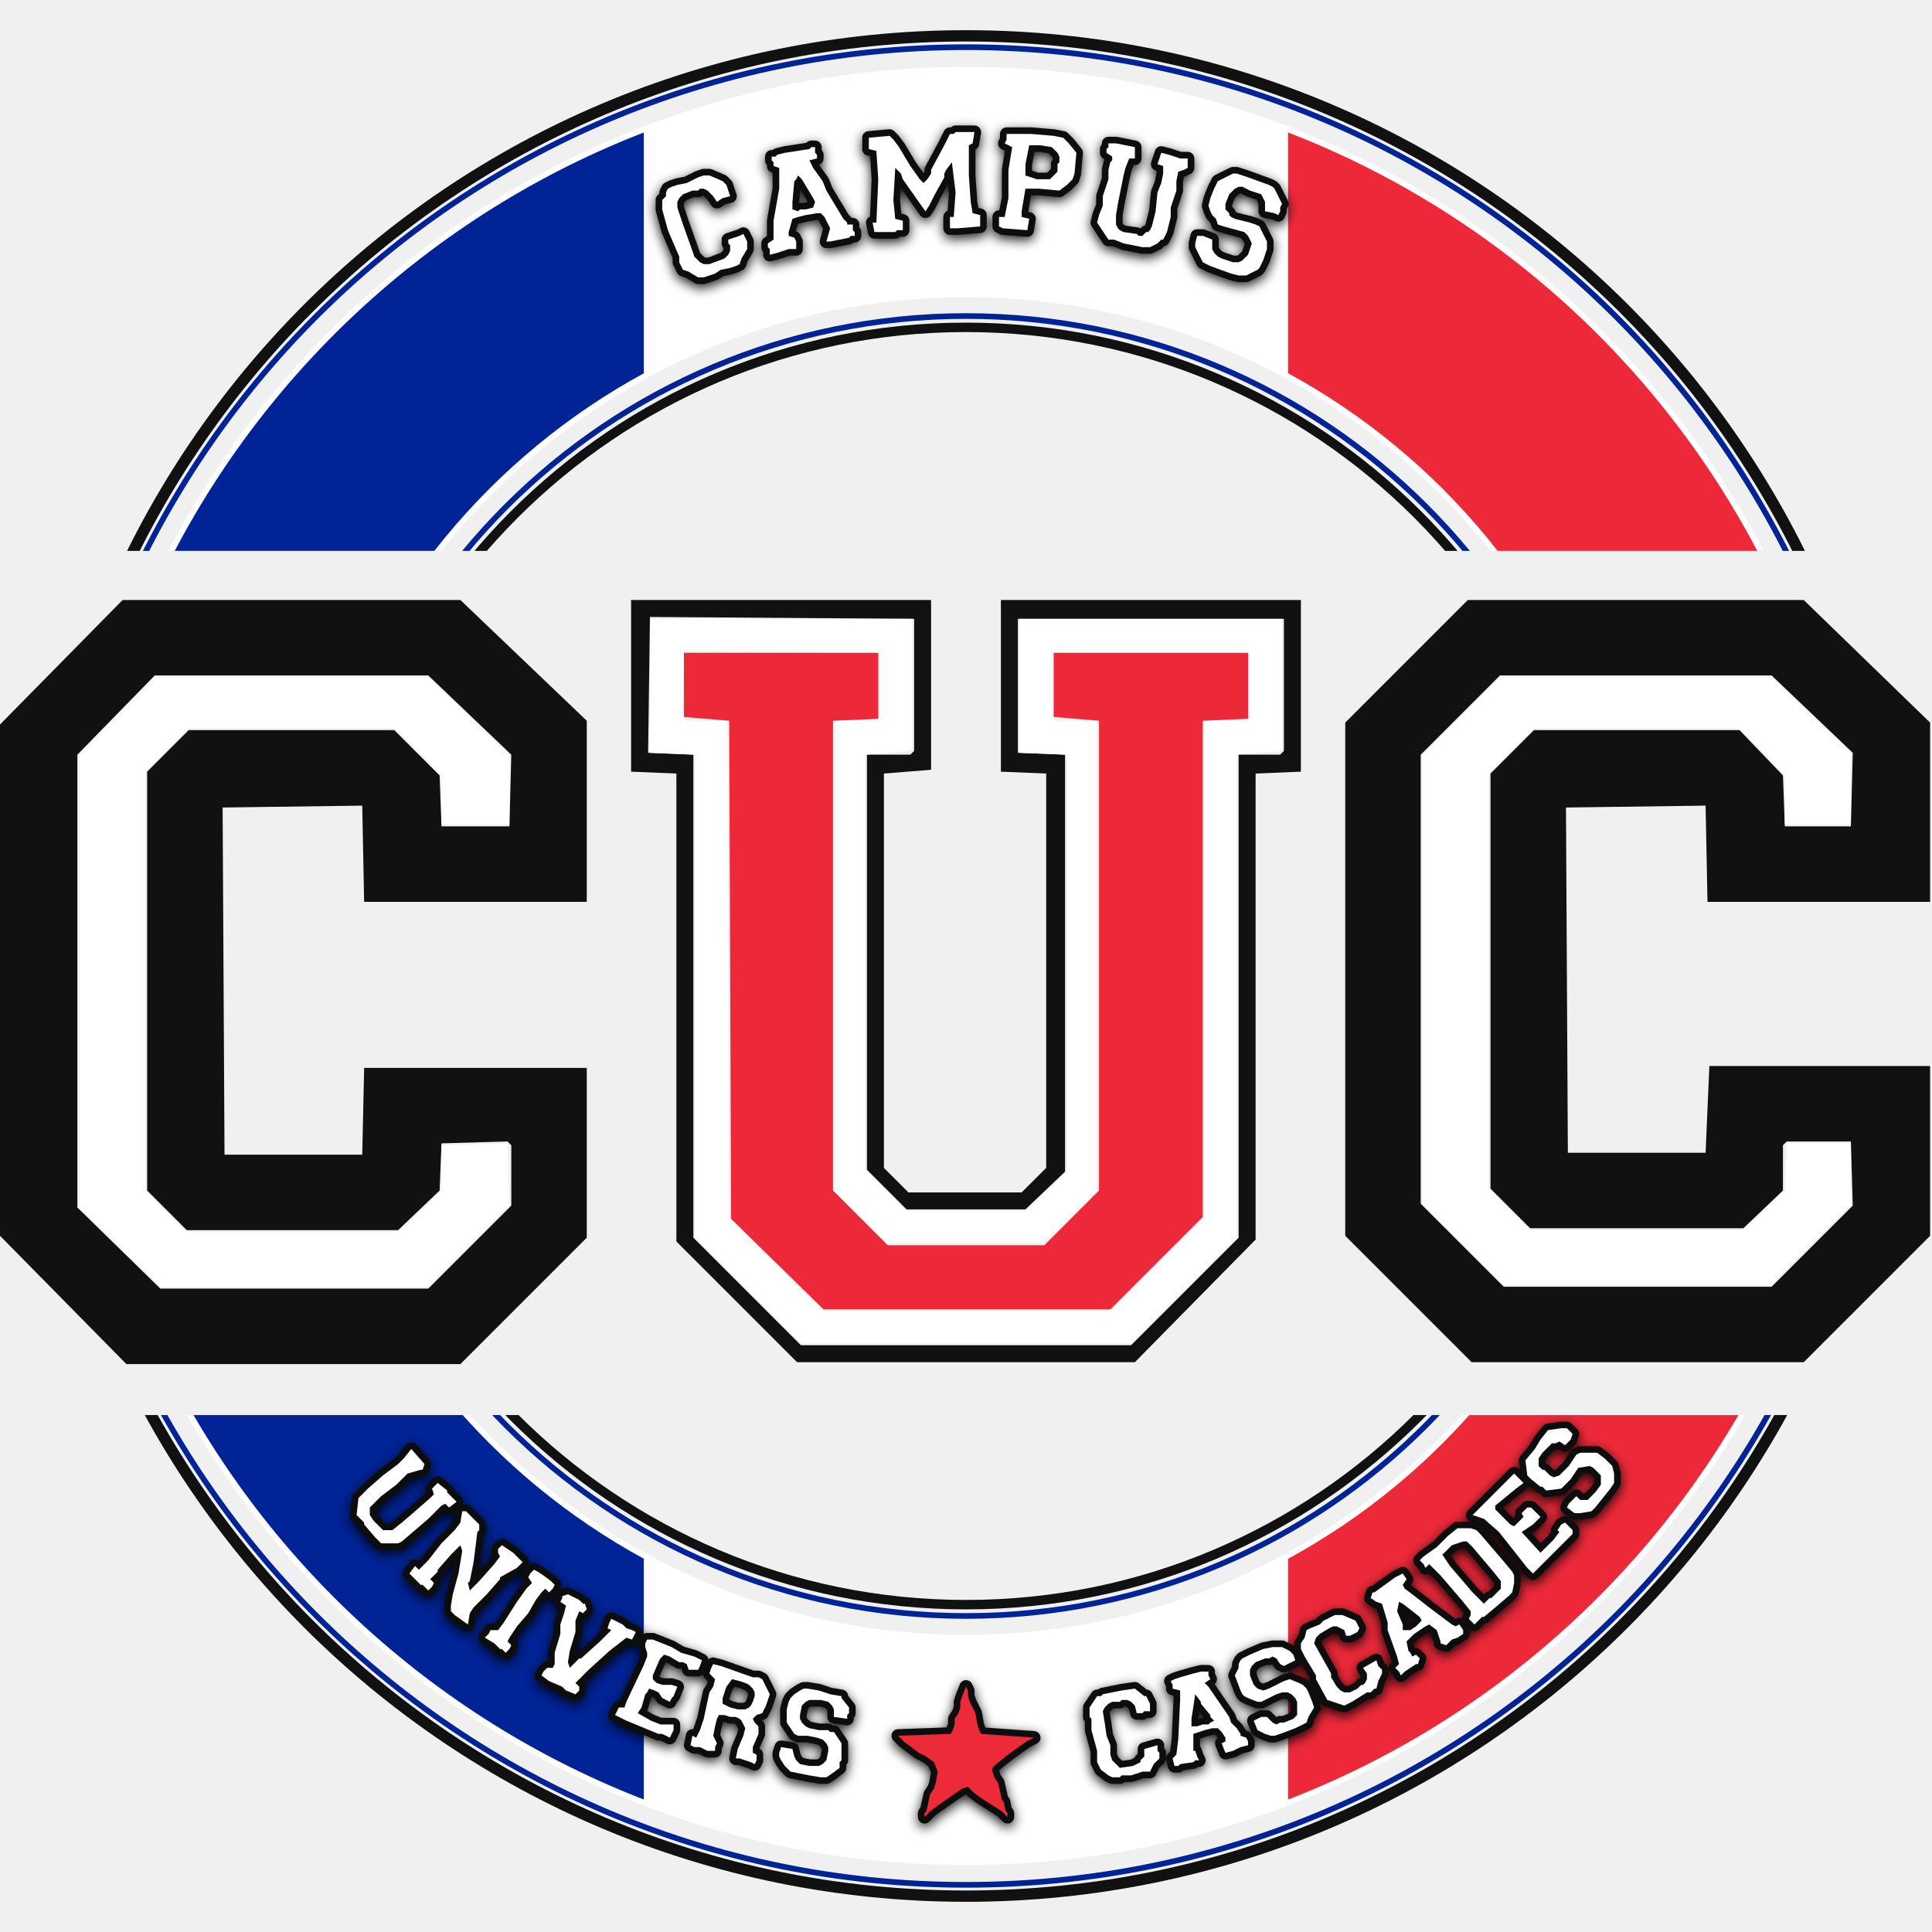
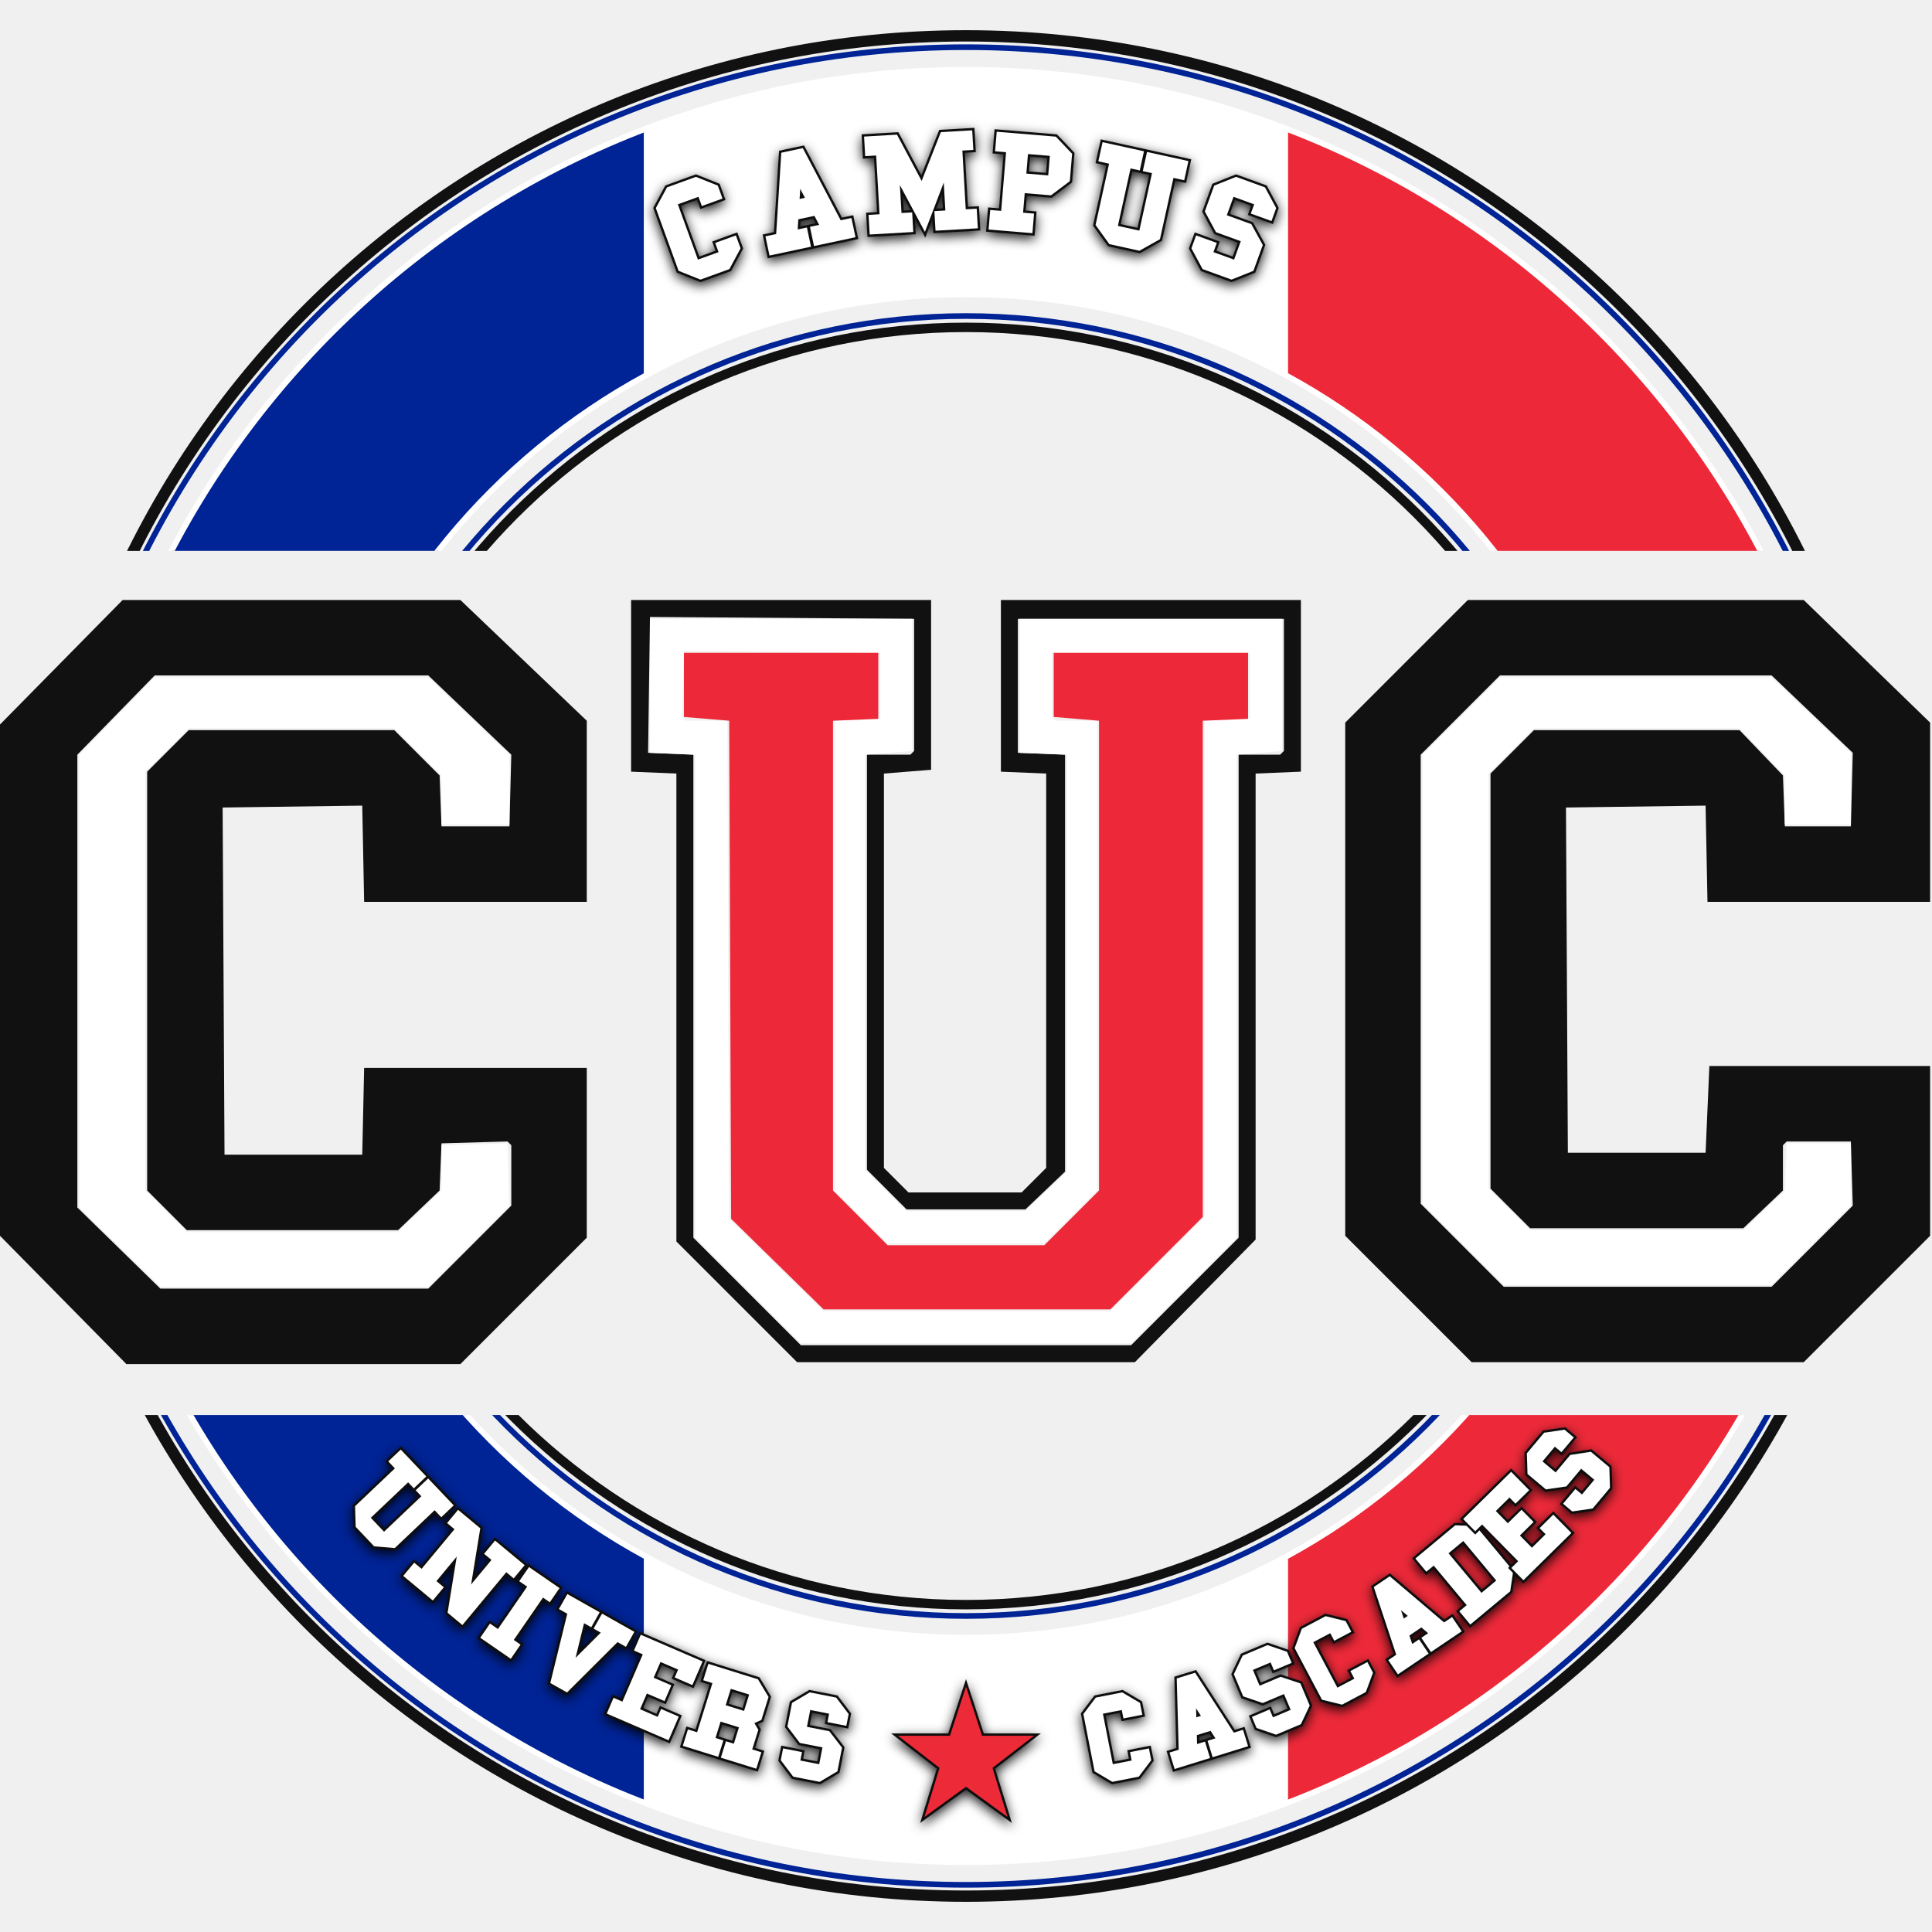
<svg xmlns="http://www.w3.org/2000/svg" viewBox="0 0 1024 1024" width="1024" height="1024">
  <defs>
    <clipPath id="ring-arcs-clip">
      <rect x="0" y="0" width="1024" height="292.0" />
      <rect x="0" y="750.0" width="1024" height="274.0" />
    </clipPath>
    <mask id="ring-donut-mask">
      <rect x="0" y="0" width="1024" height="1024" fill="black" />
      <circle cx="512.0" cy="512.0" r="475.0" fill="white" />
      <circle cx="512.0" cy="512.0" r="356.0" fill="black" />
    </mask>
    <filter id="text-glow" x="-20%" y="-20%" width="140%" height="140%">
      <feDropShadow dx="0" dy="2" stdDeviation="3" flood-color="#000000" flood-opacity="0.9" />
    </filter>
    <g id="flag-pattern">
      <rect x="0" y="0" width="341.3" height="1024" fill="#002395" />
      <rect x="341.3" y="0" width="341.4" height="1024" fill="#FFFFFF" />
      <rect x="682.7" y="0" width="341.3" height="1024" fill="#ED2939" />
    </g>
    <clipPath id="u-core-clip">
      <path d="M 362.5,346.0 L 362.5,380.0 L 386.5,382.0 L 387.5,646.0 L 436.5,694.0 L 588.5,694.0 L 637.5,645.0 L 637.5,382.0 L 661.5,381.0 L 661.5,346.0 L 558.5,346.0 L 558.5,380.0 L 582.5,382.0 L 582.5,631.0 L 553.5,660.0 L 470.5,660.0 L 441.5,631.0 L 441.5,382.0 L 465.5,381.0 L 465.5,346.0 Z" />
    </clipPath>
  </defs>
  <g clip-path="url(#ring-arcs-clip)">
    <g mask="url(#ring-donut-mask)">
      <use href="#flag-pattern" />
    </g>
    <circle cx="512.0" cy="512.0" r="493.0" fill="none" stroke="#111111" stroke-width="6" />
    <circle cx="512.0" cy="512.0" r="487.0" fill="none" stroke="#002395" stroke-width="3" />
    <circle cx="512.0" cy="512.0" r="475.0" fill="none" stroke="#FFFFFF" stroke-width="3" />
    <circle cx="512.0" cy="512.0" r="356.0" fill="none" stroke="#FFFFFF" stroke-width="3" />
    <circle cx="512.0" cy="512.0" r="344.5" fill="none" stroke="#002395" stroke-width="3" />
    <circle cx="512.0" cy="512.0" r="338.5" fill="none" stroke="#111111" stroke-width="5" />
  </g>
  <g filter="url(#text-glow)">
-     <path d="M 594.5,896.0 L 589.5,897.0 L 584.5,898.0 L 583.5,899.0 L 581.5,899.0 L 579.5,902.0 L 577.5,905.0 L 577.5,910.0 L 578.5,911.0 L 578.5,917.0 L 581.5,928.0 L 581.5,934.0 L 583.5,938.0 L 587.5,941.0 L 589.5,942.0 L 593.5,942.0 L 594.5,941.0 L 599.5,941.0 L 605.5,939.0 L 609.5,939.0 L 611.5,935.0 L 614.5,932.0 L 614.5,929.0 L 613.5,928.0 L 613.5,925.0 L 606.5,927.0 L 606.5,931.0 L 604.5,933.0 L 604.5,934.0 L 600.5,936.0 L 593.5,937.0 L 589.5,933.0 L 588.5,930.0 L 588.5,925.0 L 586.5,920.0 L 585.5,913.0 L 584.5,907.0 L 585.5,905.0 L 587.5,903.0 L 589.5,902.0 L 593.5,902.0 L 594.5,901.0 L 597.5,901.0 L 599.5,902.0 L 601.5,904.0 L 602.5,908.0 L 605.5,908.0 L 606.5,907.0 L 609.5,907.0 L 609.5,903.0 L 607.5,899.0 L 606.5,899.0 L 601.5,895.0 Z" fill="#FFFFFF" stroke="#111111" stroke-width="7" stroke-linejoin="round" paint-order="stroke fill" fill-rule="evenodd" />
-     <path d="M 426.0,895.0 L 424.0,896.0 L 421.0,898.0 L 419.0,900.0 L 418.0,902.0 L 417.0,906.0 L 417.0,913.0 L 419.0,916.0 L 421.0,919.0 L 423.0,920.0 L 428.0,920.0 L 433.0,921.0 L 436.0,922.0 L 438.0,924.0 L 439.0,926.0 L 439.0,928.0 L 438.0,933.0 L 436.0,935.0 L 434.0,936.0 L 429.0,936.0 L 424.0,935.0 L 422.0,933.0 L 421.0,931.0 L 420.0,927.0 L 414.0,926.0 L 413.0,929.0 L 413.0,931.0 L 414.0,933.0 L 416.0,936.0 L 419.0,939.0 L 424.0,940.0 L 429.0,941.0 L 435.0,942.0 L 438.0,942.0 L 441.0,940.0 L 445.0,937.0 L 445.0,934.0 L 446.0,933.0 L 446.0,924.0 L 442.0,918.0 L 440.0,918.0 L 439.0,917.0 L 434.0,917.0 L 429.0,916.0 L 427.0,915.0 L 425.0,913.0 L 424.0,911.0 L 424.0,909.0 L 425.0,904.0 L 427.0,902.0 L 429.0,901.0 L 435.0,901.0 L 439.0,902.0 L 441.0,904.0 L 442.0,906.0 L 442.0,910.0 L 449.0,911.0 L 449.0,909.0 L 450.0,908.0 L 450.0,905.0 L 446.0,900.0 L 446.0,899.0 L 440.0,898.0 L 434.0,896.0 L 428.0,895.0 Z" fill="#FFFFFF" stroke="#111111" stroke-width="7" stroke-linejoin="round" paint-order="stroke fill" fill-rule="evenodd" />
-     <path d="M 636.5,886.0 L 632.5,887.0 L 625.5,889.0 L 622.5,890.0 L 620.5,891.0 L 621.5,893.0 L 621.5,895.0 L 625.5,896.0 L 625.5,901.0 L 624.5,922.0 L 623.5,930.0 L 621.5,932.0 L 622.5,936.0 L 624.5,936.0 L 625.5,935.0 L 632.5,934.0 L 633.5,933.0 L 635.5,933.0 L 634.5,931.0 L 633.5,928.0 L 632.5,928.0 L 632.5,919.0 L 635.5,918.0 L 638.5,917.0 L 642.5,916.0 L 645.5,916.0 L 647.5,918.0 L 649.5,921.0 L 649.5,923.0 L 647.5,924.0 L 649.5,929.0 L 653.5,928.0 L 657.5,926.0 L 661.5,925.0 L 661.5,923.0 L 660.5,921.0 L 657.5,920.0 L 657.5,919.0 L 655.5,916.0 L 652.5,913.0 L 651.5,910.0 L 640.5,894.0 L 638.5,892.0 L 641.5,890.0 L 640.5,888.0 L 640.5,886.0 Z M 633.5,898.0 L 636.5,902.0 L 636.5,903.0 L 641.5,909.0 L 641.5,910.0 L 643.5,912.0 L 641.5,913.0 L 640.5,914.0 L 637.5,914.0 L 634.5,915.0 L 631.5,915.0 L 631.5,911.0 Z" fill="#FFFFFF" stroke="#111111" stroke-width="7" stroke-linejoin="round" paint-order="stroke fill" fill-rule="evenodd" />
-     <path d="M 378.0,882.0 L 377.0,884.0 L 376.0,887.0 L 379.0,890.0 L 378.0,894.0 L 376.0,897.0 L 373.0,911.0 L 371.0,917.0 L 369.0,921.0 L 367.0,920.0 L 366.0,925.0 L 368.0,926.0 L 371.0,926.0 L 375.0,928.0 L 379.0,928.0 L 379.0,926.0 L 380.0,924.0 L 378.0,920.0 L 379.0,915.0 L 380.0,911.0 L 381.0,909.0 L 384.0,909.0 L 387.0,910.0 L 390.0,910.0 L 392.0,911.0 L 393.0,912.0 L 395.0,916.0 L 394.0,920.0 L 391.0,927.0 L 390.0,932.0 L 392.0,932.0 L 395.0,933.0 L 398.0,934.0 L 400.0,935.0 L 401.0,933.0 L 401.0,930.0 L 399.0,929.0 L 399.0,926.0 L 402.0,919.0 L 402.0,915.0 L 400.0,913.0 L 399.0,911.0 L 401.0,909.0 L 404.0,908.0 L 406.0,904.0 L 407.0,901.0 L 408.0,898.0 L 404.0,890.0 L 402.0,889.0 L 399.0,889.0 L 382.0,883.0 Z M 388.0,890.0 L 392.0,891.0 L 395.0,892.0 L 397.0,893.0 L 399.0,895.0 L 400.0,897.0 L 400.0,899.0 L 399.0,902.0 L 398.0,904.0 L 397.0,905.0 L 395.0,906.0 L 391.0,906.0 L 387.0,905.0 L 383.0,903.0 L 383.0,900.0 L 385.0,894.0 Z" fill="#FFFFFF" stroke="#111111" stroke-width="7" stroke-linejoin="round" paint-order="stroke fill" fill-rule="evenodd" />
-     <path d="M 674.5,873.0 L 669.5,874.0 L 662.5,877.0 L 660.5,878.0 L 658.5,879.0 L 657.5,880.0 L 656.5,882.0 L 656.5,884.0 L 654.5,888.0 L 657.5,896.0 L 658.5,898.0 L 659.5,899.0 L 661.5,900.0 L 666.5,902.0 L 668.5,902.0 L 676.5,898.0 L 679.5,897.0 L 682.5,897.0 L 684.5,898.0 L 686.5,900.0 L 687.5,902.0 L 687.5,904.0 L 687.5,907.0 L 687.5,909.0 L 685.5,911.0 L 680.5,913.0 L 678.5,913.0 L 676.5,914.0 L 674.5,913.0 L 671.5,910.0 L 668.5,910.0 L 664.5,912.0 L 666.5,917.0 L 668.5,918.0 L 670.5,919.0 L 673.5,920.0 L 675.5,920.0 L 678.5,919.0 L 686.5,916.0 L 690.5,914.0 L 692.5,913.0 L 693.5,910.0 L 696.5,905.0 L 695.5,902.0 L 693.5,897.0 L 692.5,895.0 L 690.5,893.0 L 688.5,892.0 L 683.5,890.0 L 680.5,891.0 L 672.5,895.0 L 669.5,896.0 L 666.5,895.0 L 664.5,893.0 L 662.5,888.0 L 662.5,885.0 L 663.5,883.0 L 665.5,881.0 L 670.5,879.0 L 672.5,879.0 L 674.5,878.0 L 676.5,879.0 L 678.5,882.0 L 680.5,883.0 L 686.5,880.0 L 685.5,877.0 L 683.5,875.0 L 681.5,874.0 L 679.5,873.0 L 677.5,873.0 Z" fill="#FFFFFF" stroke="#111111" stroke-width="7" stroke-linejoin="round" paint-order="stroke fill" fill-rule="evenodd" />
-     <path d="M 343.0,869.0 L 342.0,871.0 L 342.0,873.0 L 343.0,876.0 L 343.0,878.0 L 341.0,883.0 L 332.0,902.0 L 331.0,905.0 L 328.0,905.0 L 327.0,907.0 L 326.0,909.0 L 328.0,910.0 L 332.0,912.0 L 349.0,919.0 L 351.0,919.0 L 355.0,921.0 L 356.0,919.0 L 357.0,917.0 L 357.0,914.0 L 352.0,914.0 L 350.0,914.0 L 345.0,912.0 L 338.0,908.0 L 340.0,905.0 L 342.0,898.0 L 343.0,897.0 L 344.0,895.0 L 347.0,896.0 L 349.0,897.0 L 351.0,900.0 L 355.0,902.0 L 356.0,900.0 L 357.0,899.0 L 359.0,894.0 L 356.0,893.0 L 353.0,893.0 L 351.0,893.0 L 348.0,892.0 L 346.0,890.0 L 346.0,888.0 L 349.0,881.0 L 350.0,879.0 L 352.0,877.0 L 355.0,878.0 L 360.0,881.0 L 362.0,881.0 L 364.0,882.0 L 365.0,885.0 L 370.0,885.0 L 371.0,883.0 L 372.0,880.0 L 370.0,879.0 L 368.0,878.0 L 361.0,876.0 L 356.0,873.0 L 346.0,869.0 Z" fill="#FFFFFF" stroke="#111111" stroke-width="7" stroke-linejoin="round" paint-order="stroke fill" fill-rule="evenodd" />
-     <path d="M 707.5,856.0 L 701.5,859.0 L 699.5,861.0 L 694.5,863.0 L 692.5,864.0 L 691.5,868.0 L 689.5,871.0 L 689.5,874.0 L 691.5,878.0 L 697.5,888.0 L 697.5,890.0 L 703.5,901.0 L 706.5,902.0 L 709.5,903.0 L 712.5,904.0 L 716.5,902.0 L 724.5,897.0 L 726.5,897.0 L 728.5,895.0 L 729.5,895.0 L 730.5,891.0 L 732.5,887.0 L 732.5,885.0 L 730.5,883.0 L 729.5,880.0 L 722.5,884.0 L 724.5,887.0 L 724.5,890.0 L 723.5,892.0 L 722.5,893.0 L 721.5,893.0 L 719.5,895.0 L 717.5,896.0 L 715.5,897.0 L 712.5,897.0 L 710.5,896.0 L 708.5,894.0 L 705.5,889.0 L 705.5,887.0 L 696.5,871.0 L 697.5,868.0 L 699.5,866.0 L 704.5,863.0 L 706.5,862.0 L 708.5,862.0 L 712.5,864.0 L 713.5,867.0 L 715.5,867.0 L 717.5,866.0 L 719.5,865.0 L 720.5,863.0 L 719.5,861.0 L 718.5,859.0 L 711.5,856.0 Z" fill="#FFFFFF" stroke="#111111" stroke-width="7" stroke-linejoin="round" paint-order="stroke fill" fill-rule="evenodd" />
-     <path d="M 298.0,846.0 L 298.0,847.0 L 297.0,849.0 L 300.0,851.0 L 299.0,855.0 L 297.0,861.0 L 297.0,866.0 L 294.0,876.0 L 294.0,882.0 L 293.0,884.0 L 290.0,884.0 L 288.0,886.0 L 287.0,888.0 L 291.0,891.0 L 298.0,894.0 L 300.0,896.0 L 305.0,898.0 L 307.0,896.0 L 307.0,894.0 L 305.0,892.0 L 312.0,885.0 L 323.0,875.0 L 332.0,868.0 L 335.0,869.0 L 336.0,867.0 L 337.0,865.0 L 335.0,864.0 L 332.0,863.0 L 330.0,861.0 L 324.0,858.0 L 323.0,860.0 L 322.0,863.0 L 324.0,864.0 L 318.0,870.0 L 308.0,879.0 L 307.0,879.0 L 302.0,884.0 L 301.0,881.0 L 302.0,875.0 L 305.0,865.0 L 305.0,859.0 L 307.0,854.0 L 309.0,855.0 L 311.0,853.0 L 310.0,850.0 L 309.0,850.0 L 307.0,848.0 L 301.0,845.0 Z" fill="#FFFFFF" stroke="#111111" stroke-width="7" stroke-linejoin="round" paint-order="stroke fill" fill-rule="evenodd" />
-     <path d="M 739.5,836.0 L 728.5,844.0 L 727.5,844.0 L 726.5,847.0 L 729.5,849.0 L 732.5,850.0 L 735.5,860.0 L 735.5,864.0 L 740.5,878.0 L 741.5,882.0 L 739.5,884.0 L 741.5,886.0 L 742.5,888.0 L 744.5,886.0 L 750.5,882.0 L 751.5,882.0 L 752.5,879.0 L 750.5,877.0 L 748.5,878.0 L 747.5,876.0 L 746.5,875.0 L 745.5,870.0 L 749.5,866.0 L 752.5,864.0 L 755.5,862.0 L 757.5,861.0 L 761.5,864.0 L 763.5,870.0 L 763.5,871.0 L 766.5,872.0 L 769.5,869.0 L 772.5,868.0 L 775.5,866.0 L 775.5,864.0 L 773.5,861.0 L 771.5,862.0 L 769.5,861.0 L 765.5,858.0 L 757.5,852.0 L 748.5,845.0 L 744.5,842.0 L 743.5,840.0 L 745.5,837.0 L 743.5,834.0 Z M 741.5,849.0 L 743.5,850.0 L 752.5,857.0 L 753.5,859.0 L 750.5,862.0 L 747.5,864.0 L 743.5,864.0 L 743.5,861.0 L 740.5,854.0 Z" fill="#FFFFFF" stroke="#111111" stroke-width="7" stroke-linejoin="round" paint-order="stroke fill" fill-rule="evenodd" />
-     <path d="M 283.0,832.0 L 281.0,834.0 L 280.0,836.0 L 282.0,839.0 L 279.0,842.0 L 274.0,849.0 L 267.0,860.0 L 264.0,864.0 L 260.0,864.0 L 259.0,866.0 L 257.0,868.0 L 262.0,871.0 L 265.0,874.0 L 266.0,874.0 L 268.0,876.0 L 270.0,874.0 L 271.0,872.0 L 269.0,870.0 L 270.0,868.0 L 272.0,865.0 L 274.0,862.0 L 280.0,855.0 L 284.0,848.0 L 287.0,844.0 L 289.0,842.0 L 291.0,844.0 L 293.0,842.0 L 294.0,840.0 L 292.0,838.0 L 288.0,835.0 L 285.0,833.0 Z" fill="#FFFFFF" stroke="#111111" stroke-width="7" stroke-linejoin="round" paint-order="stroke fill" fill-rule="evenodd" />
-     <path d="M 772.5,810.0 L 767.5,814.0 L 761.5,820.0 L 754.5,825.0 L 752.5,827.0 L 754.5,829.0 L 755.5,831.0 L 757.5,829.0 L 763.5,835.0 L 769.5,842.0 L 775.5,849.0 L 779.5,854.0 L 779.5,856.0 L 778.5,858.0 L 781.5,861.0 L 785.5,857.0 L 786.5,857.0 L 792.5,852.0 L 799.5,846.0 L 801.5,844.0 L 802.5,839.0 L 802.5,835.0 L 801.5,833.0 L 796.5,827.0 L 790.5,820.0 L 784.5,813.0 L 782.5,811.0 L 779.5,810.0 Z M 775.5,817.0 L 777.5,817.0 L 780.5,820.0 L 791.5,833.0 L 795.5,838.0 L 795.5,842.0 L 790.5,847.0 L 789.5,847.0 L 786.5,850.0 L 780.5,844.0 L 768.5,830.0 L 764.5,824.0 L 769.5,819.0 Z" fill="#FFFFFF" stroke="#111111" stroke-width="7" stroke-linejoin="round" paint-order="stroke fill" fill-rule="evenodd" />
-     <path d="M 245.0,801.0 L 244.0,807.0 L 241.0,811.0 L 234.0,818.0 L 227.0,827.0 L 222.0,832.0 L 220.0,830.0 L 217.0,834.0 L 223.0,840.0 L 224.0,840.0 L 227.0,843.0 L 229.0,841.0 L 230.0,839.0 L 228.0,837.0 L 232.0,833.0 L 232.0,832.0 L 239.0,824.0 L 244.0,819.0 L 245.0,822.0 L 244.0,828.0 L 243.0,834.0 L 240.0,845.0 L 239.0,851.0 L 239.0,854.0 L 241.0,856.0 L 248.0,861.0 L 249.0,855.0 L 251.0,852.0 L 258.0,845.0 L 265.0,837.0 L 265.0,836.0 L 274.0,831.0 L 277.0,828.0 L 272.0,823.0 L 266.0,819.0 L 264.0,821.0 L 264.0,823.0 L 265.0,825.0 L 262.0,829.0 L 254.0,838.0 L 249.0,843.0 L 248.0,839.0 L 249.0,838.0 L 251.0,828.0 L 253.0,812.0 L 254.0,811.0 L 254.0,808.0 L 247.0,801.0 Z" fill="#FFFFFF" stroke="#111111" stroke-width="7" stroke-linejoin="round" paint-order="stroke fill" fill-rule="evenodd" />
-     <path d="M 802.5,781.0 L 780.5,803.0 L 786.5,805.0 L 794.5,812.0 L 809.5,831.0 L 812.5,834.0 L 833.5,813.0 L 833.5,811.0 L 829.5,807.0 L 827.5,808.0 L 825.5,811.0 L 826.5,812.0 L 823.5,816.0 L 816.5,823.0 L 806.5,812.0 L 812.5,808.0 L 816.5,804.0 L 811.5,799.0 L 809.5,799.0 L 806.5,802.0 L 807.5,804.0 L 802.5,809.0 L 800.5,808.0 L 792.5,800.0 L 792.5,798.0 L 803.5,789.0 L 807.5,786.0 Z" fill="#FFFFFF" stroke="#111111" stroke-width="7" stroke-linejoin="round" paint-order="stroke fill" fill-rule="evenodd" />
-     <path d="M 214.0,773.0 L 211.0,776.0 L 203.0,782.0 L 195.0,789.0 L 190.0,794.0 L 189.0,803.0 L 193.0,807.0 L 193.0,808.0 L 199.0,815.0 L 202.0,818.0 L 211.0,818.0 L 213.0,817.0 L 220.0,811.0 L 227.0,805.0 L 234.0,798.0 L 236.0,797.0 L 238.0,799.0 L 242.0,796.0 L 237.0,791.0 L 237.0,790.0 L 232.0,786.0 L 229.0,789.0 L 230.0,792.0 L 228.0,794.0 L 220.0,801.0 L 213.0,807.0 L 208.0,811.0 L 203.0,811.0 L 198.0,806.0 L 196.0,803.0 L 196.0,799.0 L 202.0,793.0 L 210.0,787.0 L 216.0,781.0 L 223.0,779.0 L 224.0,779.0 L 225.0,776.0 L 218.0,768.0 Z" fill="#FFFFFF" stroke="#111111" stroke-width="7" stroke-linejoin="round" paint-order="stroke fill" fill-rule="evenodd" />
-     <path d="M 827.5,757.0 L 820.5,758.0 L 816.5,763.0 L 813.5,768.0 L 808.5,774.0 L 809.5,782.0 L 811.5,784.0 L 816.5,788.0 L 817.5,788.0 L 819.5,790.0 L 827.5,789.0 L 832.5,784.0 L 836.5,778.0 L 842.5,777.0 L 844.5,778.0 L 848.5,782.0 L 848.5,787.0 L 845.5,791.0 L 841.5,795.0 L 837.5,795.0 L 835.5,793.0 L 831.5,797.0 L 830.5,799.0 L 834.5,802.0 L 837.5,802.0 L 843.5,801.0 L 845.5,799.0 L 853.5,789.0 L 855.5,786.0 L 855.5,781.0 L 854.5,777.0 L 850.5,773.0 L 846.5,770.0 L 837.5,770.0 L 835.5,771.0 L 831.5,777.0 L 826.5,782.0 L 823.5,783.0 L 821.5,782.0 L 818.5,779.0 L 817.5,779.0 L 815.5,777.0 L 815.5,773.0 L 817.5,770.0 L 822.5,765.0 L 824.5,765.0 L 826.5,764.0 L 829.5,766.0 L 832.5,763.0 L 833.5,760.0 L 830.5,757.0 Z" fill="#FFFFFF" stroke="#111111" stroke-width="7" stroke-linejoin="round" paint-order="stroke fill" fill-rule="evenodd" />
-     <path d="M 373.0,93.0 L 370.0,94.0 L 364.0,97.0 L 359.0,98.0 L 356.0,99.0 L 354.0,100.0 L 353.0,102.0 L 353.0,104.0 L 351.0,106.0 L 351.0,108.0 L 351.0,111.0 L 354.0,122.0 L 360.0,136.0 L 360.0,139.0 L 362.0,143.0 L 365.0,144.0 L 370.0,147.0 L 373.0,147.0 L 379.0,145.0 L 382.0,143.0 L 387.0,142.0 L 390.0,141.0 L 392.0,140.0 L 393.0,137.0 L 396.0,132.0 L 396.0,128.0 L 394.0,124.0 L 392.0,125.0 L 386.0,127.0 L 386.0,129.0 L 387.0,130.0 L 387.0,133.0 L 386.0,135.0 L 384.0,137.0 L 376.0,140.0 L 373.0,140.0 L 371.0,139.0 L 368.0,136.0 L 367.0,133.0 L 362.0,119.0 L 359.0,110.0 L 359.0,107.0 L 360.0,105.0 L 362.0,103.0 L 367.0,101.0 L 370.0,101.0 L 371.0,100.0 L 373.0,100.0 L 375.0,101.0 L 378.0,104.0 L 380.0,107.0 L 383.0,105.0 L 387.0,104.0 L 386.0,101.0 L 385.0,98.0 L 383.0,96.0 L 376.0,93.0 Z" fill="#FFFFFF" stroke="#111111" stroke-width="7" stroke-linejoin="round" paint-order="stroke fill" fill-rule="evenodd" />
-     <path d="M 653.5,92.0 L 647.5,95.0 L 645.5,96.0 L 643.5,100.0 L 641.5,105.0 L 640.5,109.0 L 641.5,112.0 L 642.5,114.0 L 644.5,116.0 L 645.5,119.0 L 648.5,120.0 L 659.5,123.0 L 661.5,125.0 L 663.5,129.0 L 662.5,132.0 L 661.5,135.0 L 658.5,138.0 L 656.5,139.0 L 653.5,139.0 L 650.5,138.0 L 647.5,137.0 L 645.5,136.0 L 643.5,134.0 L 642.5,132.0 L 642.5,127.0 L 637.5,125.0 L 634.5,125.0 L 633.5,129.0 L 633.5,131.0 L 636.5,137.0 L 637.5,139.0 L 641.5,141.0 L 652.5,145.0 L 656.5,146.0 L 660.5,146.0 L 664.5,144.0 L 666.5,143.0 L 667.5,142.0 L 668.5,140.0 L 669.5,138.0 L 671.5,132.0 L 671.5,128.0 L 667.5,120.0 L 665.5,119.0 L 662.5,118.0 L 654.5,116.0 L 652.5,115.0 L 651.5,114.0 L 651.5,113.0 L 649.5,111.0 L 649.5,108.0 L 651.5,103.0 L 654.5,100.0 L 656.5,99.0 L 658.5,99.0 L 662.5,101.0 L 668.5,103.0 L 670.5,107.0 L 670.5,109.0 L 670.5,112.0 L 675.5,113.0 L 677.5,114.0 L 678.5,112.0 L 678.5,110.0 L 679.5,108.0 L 678.5,106.0 L 676.5,102.0 L 675.5,100.0 L 674.5,99.0 L 672.5,98.0 L 661.5,94.0 L 655.5,92.0 Z" fill="#FFFFFF" stroke="#111111" stroke-width="7" stroke-linejoin="round" paint-order="stroke fill" fill-rule="evenodd" />
-     <path d="M 430.0,78.0 L 429.0,79.0 L 416.0,81.0 L 412.0,82.0 L 411.0,83.0 L 409.0,83.0 L 409.0,85.0 L 410.0,86.0 L 410.0,88.0 L 413.0,89.0 L 413.0,100.0 L 410.0,117.0 L 410.0,127.0 L 407.0,129.0 L 407.0,131.0 L 408.0,132.0 L 408.0,135.0 L 412.0,134.0 L 418.0,132.0 L 422.0,132.0 L 422.0,128.0 L 421.0,126.0 L 418.0,125.0 L 418.0,123.0 L 420.0,116.0 L 423.0,115.0 L 427.0,114.0 L 433.0,113.0 L 435.0,113.0 L 437.0,115.0 L 440.0,121.0 L 438.0,128.0 L 440.0,128.0 L 445.0,127.0 L 450.0,126.0 L 451.0,125.0 L 453.0,125.0 L 453.0,123.0 L 452.0,122.0 L 452.0,119.0 L 449.0,119.0 L 449.0,118.0 L 447.0,116.0 L 444.0,111.0 L 438.0,101.0 L 436.0,96.0 L 431.0,89.0 L 429.0,85.0 L 433.0,84.0 L 433.0,82.0 L 432.0,81.0 L 432.0,78.0 Z M 423.0,93.0 L 425.0,95.0 L 431.0,105.0 L 432.0,107.0 L 431.0,110.0 L 427.0,111.0 L 424.0,111.0 L 423.0,112.0 L 420.0,111.0 L 420.0,107.0 L 421.0,96.0 L 422.0,95.0 Z" fill="#FFFFFF" stroke="#111111" stroke-width="7" stroke-linejoin="round" paint-order="stroke fill" fill-rule="evenodd" />
-     <path d="M 587.5,76.0 L 587.5,78.0 L 586.5,79.0 L 586.5,81.0 L 589.5,83.0 L 589.5,85.0 L 588.5,86.0 L 587.5,90.0 L 587.5,95.0 L 584.5,104.0 L 584.5,109.0 L 582.5,114.0 L 581.5,118.0 L 583.5,121.0 L 587.5,127.0 L 590.5,127.0 L 595.5,129.0 L 605.5,131.0 L 609.5,131.0 L 611.5,130.0 L 613.5,129.0 L 615.5,127.0 L 616.5,127.0 L 618.5,123.0 L 619.5,119.0 L 620.5,115.0 L 620.5,110.0 L 623.5,101.0 L 623.5,96.0 L 624.5,91.0 L 627.5,90.0 L 629.5,89.0 L 629.5,84.0 L 625.5,84.0 L 619.5,82.0 L 615.5,81.0 L 613.5,87.0 L 616.5,88.0 L 616.5,92.0 L 615.5,97.0 L 613.5,102.0 L 612.5,112.0 L 610.5,120.0 L 609.5,122.0 L 608.5,123.0 L 607.5,123.0 L 605.5,125.0 L 603.5,125.0 L 602.5,124.0 L 595.5,123.0 L 593.5,122.0 L 592.5,121.0 L 591.5,119.0 L 591.5,114.0 L 592.5,108.0 L 595.5,93.0 L 596.5,89.0 L 598.5,84.0 L 601.5,84.0 L 601.5,81.0 L 601.5,78.0 L 596.5,77.0 L 591.5,76.0 Z" fill="#FFFFFF" stroke="#111111" stroke-width="7" stroke-linejoin="round" paint-order="stroke fill" fill-rule="evenodd" />
-     <path d="M 533.5,71.0 L 533.5,74.0 L 532.5,76.0 L 536.5,78.0 L 534.5,90.0 L 534.5,105.0 L 532.5,115.0 L 529.5,115.0 L 529.5,120.0 L 531.5,121.0 L 544.5,122.0 L 545.5,116.0 L 541.5,115.0 L 541.5,112.0 L 543.5,100.0 L 550.5,100.0 L 561.5,101.0 L 565.5,98.0 L 568.5,95.0 L 569.5,92.0 L 570.5,81.0 L 566.5,76.0 L 563.5,73.0 L 558.5,72.0 L 546.5,71.0 Z M 545.5,77.0 L 551.5,77.0 L 557.5,78.0 L 560.5,81.0 L 561.5,83.0 L 561.5,86.0 L 560.5,87.0 L 560.5,91.0 L 556.5,95.0 L 549.5,95.0 L 543.5,93.0 L 543.5,87.0 Z" fill="#FFFFFF" stroke="#111111" stroke-width="7" stroke-linejoin="round" paint-order="stroke fill" fill-rule="evenodd" />
-     <path d="M 506.5,70.0 L 505.5,71.0 L 503.5,71.0 L 502.5,73.0 L 500.5,77.0 L 493.5,90.0 L 493.5,92.0 L 491.5,95.0 L 489.5,97.0 L 487.5,95.0 L 482.5,88.0 L 476.5,78.0 L 473.5,74.0 L 471.5,72.0 L 460.5,73.0 L 460.5,79.0 L 464.5,80.0 L 465.5,95.0 L 464.5,118.0 L 462.5,118.0 L 463.5,123.0 L 474.5,123.0 L 475.5,122.0 L 478.5,122.0 L 478.5,117.0 L 474.5,116.0 L 473.5,106.0 L 474.5,89.0 L 477.5,92.0 L 478.5,95.0 L 490.5,112.0 L 492.5,109.0 L 495.5,103.0 L 500.5,94.0 L 500.5,92.0 L 501.5,90.0 L 504.5,86.0 L 506.5,102.0 L 505.5,115.0 L 503.5,115.0 L 503.5,121.0 L 507.5,121.0 L 519.5,120.0 L 519.5,114.0 L 515.5,113.0 L 514.5,107.0 L 513.5,93.0 L 513.5,77.0 L 515.5,76.0 L 516.5,70.0 Z" fill="#FFFFFF" stroke="#111111" stroke-width="7" stroke-linejoin="round" paint-order="stroke fill" fill-rule="evenodd" />
-     <path d="M 512.0,894.0 L 510.0,899.0 L 509.0,902.0 L 509.0,905.0 L 508.0,908.0 L 506.0,911.0 L 506.0,914.0 L 505.0,917.0 L 504.0,919.0 L 476.0,920.0 L 479.0,923.0 L 483.0,926.0 L 487.0,929.0 L 491.0,931.0 L 495.0,934.0 L 497.0,939.0 L 496.0,945.0 L 495.0,948.0 L 493.0,951.0 L 491.0,960.0 L 490.0,961.0 L 490.0,963.0 L 493.0,960.0 L 497.0,957.0 L 507.0,950.0 L 510.0,948.0 L 513.0,947.0 L 516.0,950.0 L 520.0,953.0 L 531.0,960.0 L 534.0,963.0 L 534.0,961.0 L 533.0,960.0 L 532.0,955.0 L 531.0,954.0 L 529.0,945.0 L 527.0,942.0 L 526.0,939.0 L 526.0,937.0 L 528.0,935.0 L 533.0,931.0 L 537.0,928.0 L 544.0,923.0 L 548.0,921.0 L 520.0,919.0 L 519.0,917.0 L 518.0,914.0 L 517.0,908.0 L 514.0,902.0 L 513.0,899.0 L 513.0,896.0 Z" fill="#ED2939" stroke="#111111" stroke-width="7" stroke-linejoin="round" paint-order="stroke fill" fill-rule="evenodd" />
+     <path d="M 371.27,148.19 L 359.67,143.54 L 347.6,110.31 L 353.53,99.31 L 368.85,93.74 L 380.45,98.38 L 382.94,105.23 L 371.99,109.2 L 370.21,104.31 L 359.26,108.29 L 369.91,137.61 L 380.86,133.64 L 379.08,128.75 L 390.03,124.78 L 392.52,131.62 L 386.6,142.62 Z" fill="#FFFFFF" stroke="#111111" stroke-width="2.5" stroke-linejoin="miter" paint-order="stroke fill" fill-rule="evenodd" />
+     <path d="M 407.86,135.44 L 405.7,125.27 L 411.39,124.05 L 414.11,80.94 L 425.5,78.51 L 445.57,116.76 L 451.26,115.55 L 453.43,125.72 L 431.46,130.41 L 429.29,120.23 L 434.17,119.19 L 431.67,114.41 L 423.12,116.23 L 422.78,121.62 L 427.67,120.58 L 429.83,130.75 Z M 424.14,100.07 L 423.8,105.45 L 426.65,104.85 Z" fill="#FFFFFF" stroke="#111111" stroke-width="2.5" stroke-linejoin="miter" paint-order="stroke fill" fill-rule="evenodd" />
+     <path d="M 460.96,124.29 L 460.36,113.91 L 466.18,113.57 L 464.39,82.42 L 458.57,82.76 L 457.98,72.38 L 475.42,71.37 L 488.5,95.92 L 498.68,70.04 L 515.29,69.08 L 515.89,79.46 L 510.07,79.8 L 511.86,110.95 L 517.68,110.61 L 518.27,121.0 L 495.85,122.28 L 495.25,111.9 L 501.07,111.57 L 500.21,96.73 L 490.22,122.91 L 476.95,98.07 L 477.81,112.9 L 483.46,112.58 L 484.05,122.96 Z" fill="#FFFFFF" stroke="#111111" stroke-width="2.5" stroke-linejoin="miter" paint-order="stroke fill" fill-rule="evenodd" />
+     <path d="M 523.98,121.65 L 524.84,111.29 L 530.65,111.77 L 533.23,80.68 L 527.43,80.19 L 528.29,69.83 L 559.63,72.43 L 568.23,81.5 L 567.02,96.01 L 557.05,103.53 L 543.12,102.37 L 542.25,112.73 L 548.06,113.22 L 547.2,123.58 Z M 543.98,92.01 L 555.58,92.97 L 556.45,82.61 L 544.84,81.64 Z" fill="#FFFFFF" stroke="#111111" stroke-width="2.5" stroke-linejoin="miter" paint-order="stroke fill" fill-rule="evenodd" />
+     <path d="M 584.39,75.35 L 606.33,80.18 L 604.09,90.34 L 599.21,89.26 L 592.5,119.73 L 603.87,122.24 L 610.59,91.77 L 605.71,90.7 L 607.95,80.54 L 629.89,85.37 L 627.65,95.53 L 621.96,94.28 L 614.8,126.78 L 603.91,132.9 L 587.98,129.39 L 580.67,119.26 L 587.84,86.76 L 582.15,85.5 Z" fill="#FFFFFF" stroke="#111111" stroke-width="2.5" stroke-linejoin="miter" paint-order="stroke fill" fill-rule="evenodd" />
+     <path d="M 633.97,124.78 L 644.92,128.75 L 643.14,133.64 L 654.09,137.61 L 657.64,127.84 L 644.5,123.07 L 638.58,112.07 L 643.55,98.38 L 655.15,93.74 L 670.47,99.31 L 676.4,110.31 L 673.91,117.15 L 662.96,113.18 L 664.74,108.29 L 653.79,104.31 L 650.24,114.09 L 663.22,118.8 L 669.3,129.86 L 664.33,143.54 L 652.73,148.19 L 637.4,142.62 L 631.48,131.62 Z" fill="#FFFFFF" stroke="#111111" stroke-width="2.5" stroke-linejoin="miter" paint-order="stroke fill" fill-rule="evenodd" />
+     <path d="M 212.4,768.31 L 225.93,782.56 L 219.33,788.83 L 216.32,785.66 L 196.52,804.45 L 203.54,811.85 L 223.34,793.05 L 220.33,789.88 L 226.93,783.62 L 240.47,797.87 L 233.87,804.14 L 230.36,800.44 L 209.24,820.49 L 198.34,819.59 L 188.52,809.24 L 188.19,798.32 L 209.31,778.27 L 205.8,774.57 Z" fill="#FFFFFF" stroke="#111111" stroke-width="2.5" stroke-linejoin="miter" paint-order="stroke fill" fill-rule="evenodd" />
+     <path d="M 213.72,835.26 L 219.53,828.26 L 223.46,831.51 L 240.9,810.51 L 236.98,807.26 L 242.79,800.26 L 254.55,810.02 L 249.7,839.79 L 260.5,826.79 L 256.58,823.54 L 262.39,816.54 L 278.07,829.56 L 272.26,836.56 L 268.34,833.3 L 245.08,861.31 L 237.24,854.79 L 242.09,825.02 L 231.3,838.03 L 235.22,841.28 L 229.4,848.28 Z" fill="#FFFFFF" stroke="#111111" stroke-width="2.5" stroke-linejoin="miter" paint-order="stroke fill" fill-rule="evenodd" />
+     <path d="M 254.55,868.03 L 259.71,860.54 L 263.91,863.43 L 279.41,840.95 L 275.21,838.06 L 280.38,830.57 L 296.56,841.73 L 291.39,849.22 L 287.8,846.74 L 272.3,869.21 L 275.89,871.69 L 270.73,879.19 Z" fill="#FFFFFF" stroke="#111111" stroke-width="2.5" stroke-linejoin="miter" paint-order="stroke fill" fill-rule="evenodd" />
+     <path d="M 300.72,844.89 L 317.83,854.55 L 313.36,862.47 L 309.56,860.33 L 305.05,878.68 L 318.43,865.34 L 314.63,863.19 L 319.1,855.26 L 336.22,864.92 L 331.75,872.85 L 327.31,870.34 L 300.54,897.03 L 291.67,892.03 L 300.68,855.32 L 296.24,852.81 Z" fill="#FFFFFF" stroke="#111111" stroke-width="2.5" stroke-linejoin="miter" paint-order="stroke fill" fill-rule="evenodd" />
+     <path d="M 321.6,908.24 L 325.2,899.88 L 329.88,901.9 L 340.7,876.84 L 336.02,874.82 L 339.63,866.46 L 372.38,880.6 L 366.97,893.13 L 357.61,889.09 L 359.41,884.91 L 350.06,880.88 L 346.45,889.23 L 355.81,893.27 L 352.2,901.62 L 342.85,897.59 L 339.24,905.94 L 348.6,909.98 L 350.4,905.8 L 359.76,909.84 L 354.35,922.37 Z" fill="#FFFFFF" stroke="#111111" stroke-width="2.5" stroke-linejoin="miter" paint-order="stroke fill" fill-rule="evenodd" />
+     <path d="M 361.92,925.32 L 364.62,916.63 L 369.49,918.14 L 377.61,892.08 L 372.74,890.56 L 375.45,881.88 L 401.72,890.06 L 407.34,899.43 L 403.55,911.6 L 399.82,913.29 L 401.93,916.81 L 398.68,927.24 L 403.55,928.75 L 400.84,937.44 L 382.07,931.6 L 384.78,922.91 L 388.95,924.21 L 391.66,915.52 L 381.92,912.49 L 379.22,921.17 L 383.39,922.47 L 380.68,931.16 Z M 384.63,903.8 L 394.36,906.83 L 397.07,898.14 L 387.34,895.11 Z" fill="#FFFFFF" stroke="#111111" stroke-width="2.5" stroke-linejoin="miter" paint-order="stroke fill" fill-rule="evenodd" />
+     <path d="M 415.06,926.69 L 425.06,928.66 L 424.19,933.12 L 434.19,935.08 L 435.94,926.15 L 423.94,923.8 L 417.34,915.09 L 419.79,902.58 L 429.19,897.01 L 443.2,899.76 L 449.79,908.47 L 448.57,914.72 L 438.57,912.76 L 439.44,908.29 L 429.44,906.33 L 427.69,915.26 L 439.55,917.59 L 446.29,926.33 L 443.84,938.83 L 434.44,944.41 L 420.43,941.66 L 413.83,932.95 Z" fill="#FFFFFF" stroke="#111111" stroke-width="2.5" stroke-linejoin="miter" paint-order="stroke fill" fill-rule="evenodd" />
+     <path d="M 589.56,944.41 L 580.16,938.83 L 574.21,908.47 L 580.8,899.76 L 594.81,897.01 L 604.21,902.58 L 605.44,908.84 L 595.43,910.8 L 594.56,906.33 L 584.56,908.29 L 589.81,935.08 L 599.81,933.12 L 598.94,928.66 L 608.94,926.69 L 610.17,932.95 L 603.57,941.66 Z" fill="#FFFFFF" stroke="#111111" stroke-width="2.5" stroke-linejoin="miter" paint-order="stroke fill" fill-rule="evenodd" />
+     <path d="M 622.57,937.6 L 619.87,928.9 L 624.74,927.39 L 623.7,889.61 L 633.43,886.59 L 653.94,918.34 L 658.81,916.83 L 661.51,925.53 L 642.73,931.35 L 640.04,922.65 L 644.21,921.36 L 641.65,917.39 L 634.34,919.65 L 634.47,924.38 L 638.65,923.08 L 641.34,931.78 Z M 633.95,905.48 L 634.08,910.21 L 636.52,909.45 Z" fill="#FFFFFF" stroke="#111111" stroke-width="2.5" stroke-linejoin="miter" paint-order="stroke fill" fill-rule="evenodd" />
+     <path d="M 663.53,910.01 L 672.92,906.04 L 674.69,910.23 L 684.08,906.26 L 680.54,897.88 L 669.27,902.64 L 658.92,899.11 L 653.97,887.37 L 658.65,877.49 L 671.79,871.94 L 682.13,875.47 L 684.61,881.34 L 675.22,885.31 L 673.45,881.12 L 664.06,885.08 L 667.61,893.47 L 678.74,888.76 L 689.22,892.24 L 694.17,903.98 L 689.49,913.85 L 676.35,919.41 L 666.01,915.87 Z" fill="#FFFFFF" stroke="#111111" stroke-width="2.5" stroke-linejoin="miter" paint-order="stroke fill" fill-rule="evenodd" />
+     <path d="M 711.3,903.5 L 700.69,900.88 L 686.21,873.54 L 690.0,863.29 L 702.61,856.61 L 713.23,859.23 L 716.21,864.86 L 707.2,869.63 L 705.07,865.61 L 696.06,870.38 L 708.84,894.5 L 717.85,889.73 L 715.72,885.71 L 724.73,880.94 L 727.71,886.57 L 723.91,896.82 Z" fill="#FFFFFF" stroke="#111111" stroke-width="2.5" stroke-linejoin="miter" paint-order="stroke fill" fill-rule="evenodd" />
+     <path d="M 740.92,887.43 L 735.83,879.89 L 740.05,877.04 L 728.13,841.17 L 736.58,835.47 L 765.39,859.93 L 769.62,857.08 L 774.71,864.62 L 758.42,875.62 L 753.33,868.08 L 756.95,865.63 L 753.34,862.57 L 747.01,866.85 L 748.5,871.34 L 752.12,868.89 L 757.21,876.43 Z M 742.54,853.4 L 744.03,857.89 L 746.14,856.46 Z" fill="#FFFFFF" stroke="#111111" stroke-width="2.5" stroke-linejoin="miter" paint-order="stroke fill" fill-rule="evenodd" />
+     <path d="M 779.28,861.03 L 773.46,854.03 L 777.38,850.77 L 759.91,829.79 L 756.0,833.05 L 750.18,826.05 L 771.33,808.45 L 782.25,808.83 L 802.04,832.61 L 800.43,843.42 Z M 785.21,844.25 L 793.05,837.73 L 775.58,816.75 L 767.75,823.27 Z" fill="#FFFFFF" stroke="#111111" stroke-width="2.5" stroke-linejoin="miter" paint-order="stroke fill" fill-rule="evenodd" />
+     <path d="M 807.44,837.54 L 801.05,831.05 L 804.68,827.48 L 785.53,808.02 L 781.9,811.6 L 775.52,805.11 L 800.94,780.09 L 810.51,789.82 L 803.25,796.97 L 800.06,793.72 L 792.8,800.87 L 799.18,807.36 L 806.44,800.21 L 812.83,806.69 L 805.56,813.84 L 811.95,820.33 L 819.21,813.18 L 816.02,809.94 L 823.28,802.79 L 832.86,812.51 Z" fill="#FFFFFF" stroke="#111111" stroke-width="2.5" stroke-linejoin="miter" paint-order="stroke fill" fill-rule="evenodd" />
+     <path d="M 828.45,797.01 L 834.99,789.19 L 838.48,792.11 L 845.03,784.3 L 838.05,778.46 L 830.2,787.83 L 819.38,789.41 L 809.61,781.23 L 809.27,770.3 L 818.43,759.37 L 829.25,757.79 L 834.13,761.88 L 827.59,769.69 L 824.1,766.77 L 817.55,774.58 L 824.53,780.43 L 832.29,771.16 L 843.2,769.48 L 852.97,777.66 L 853.31,788.58 L 844.15,799.52 L 833.33,801.1 Z" fill="#FFFFFF" stroke="#111111" stroke-width="2.5" stroke-linejoin="miter" paint-order="stroke fill" fill-rule="evenodd" />
+     <path d="M 512.0,894.0 L 503.5,920.0 L 476.0,920.0 L 498.0,937.0 L 490.0,963.0 L 512.0,947.0 L 534.0,963.0 L 526.0,937.0 L 548.0,920.0 L 520.5,920.0 Z" fill="#ED2939" stroke="#111111" stroke-width="2.5" stroke-linejoin="miter" paint-order="stroke fill" fill-rule="evenodd" />
  </g>
  <path d="M 65.0,318.0 L 0.0,384.0 L 0.0,655.0 L 67.0,723.0 L 244.0,723.0 L 311.0,656.0 L 311.0,566.0 L 193.0,566.0 L 192.0,612.0 L 119.0,612.0 L 118.0,428.0 L 192.0,427.0 L 193.0,478.0 L 311.0,478.0 L 311.0,382.0 L 244.0,318.0 Z M 82.0,358.0 L 227.0,358.0 L 271.0,400.0 L 270.0,438.0 L 234.0,438.0 L 233.0,411.0 L 209.0,387.0 L 100.0,387.0 L 78.0,409.0 L 78.0,631.0 L 99.0,652.0 L 211.0,652.0 L 233.0,631.0 L 234.0,606.0 L 269.0,605.0 L 271.0,607.0 L 271.0,639.0 L 227.0,683.0 L 85.0,683.0 L 41.0,640.0 L 41.0,400.0 Z" fill="#111111" fill-rule="evenodd" />
  <path d="M 82.0,359.0 L 42.0,400.0 L 42.0,640.0 L 85.0,682.0 L 227.0,682.0 L 270.0,639.0 L 269.0,606.0 L 234.0,607.0 L 234.0,631.0 L 211.0,653.0 L 99.0,653.0 L 77.0,631.0 L 77.0,409.0 L 100.0,386.0 L 209.0,386.0 L 234.0,411.0 L 234.0,437.0 L 270.0,437.0 L 270.0,400.0 L 227.0,359.0 Z" fill="#FFFFFF" />
  <path d="M 334.5,318.0 L 334.5,409.0 L 358.5,410.0 L 358.5,658.0 L 422.5,722.0 L 601.5,722.0 L 665.5,657.0 L 665.5,410.0 L 689.5,409.0 L 689.5,318.0 L 530.5,318.0 L 530.5,409.0 L 554.5,410.0 L 554.5,619.0 L 541.5,632.0 L 481.5,632.0 L 468.5,619.0 L 468.5,410.0 L 493.5,408.0 L 493.5,318.0 Z M 344.5,327.0 L 484.5,328.0 L 484.5,398.0 L 482.5,400.0 L 459.5,400.0 L 459.5,620.0 L 480.5,641.0 L 543.5,641.0 L 564.5,621.0 L 564.5,400.0 L 539.5,399.0 L 539.5,328.0 L 680.5,328.0 L 680.5,398.0 L 678.5,400.0 L 656.5,400.0 L 656.5,656.0 L 599.5,713.0 L 424.5,713.0 L 367.5,656.0 L 367.5,400.0 L 343.5,399.0 Z" fill="#111111" />
  <path d="M 344.5,328.0 L 344.5,399.0 L 368.5,400.0 L 368.5,656.0 L 424.5,712.0 L 599.5,712.0 L 655.5,656.0 L 655.5,400.0 L 679.5,398.0 L 679.5,328.0 L 540.5,328.0 L 540.5,399.0 L 565.5,400.0 L 565.5,621.0 L 543.5,642.0 L 480.5,642.0 L 458.5,620.0 L 458.5,400.0 L 483.5,398.0 L 483.5,328.0 Z M 362.5,345.0 L 466.5,346.0 L 466.5,381.0 L 442.5,382.0 L 442.5,631.0 L 470.5,659.0 L 553.5,659.0 L 581.5,631.0 L 581.5,382.0 L 559.5,382.0 L 557.5,380.0 L 557.5,346.0 L 662.5,346.0 L 662.5,381.0 L 638.5,382.0 L 638.5,645.0 L 588.5,695.0 L 436.5,695.0 L 386.5,646.0 L 385.5,382.0 L 363.5,382.0 L 361.5,380.0 Z" fill="#FFFFFF" />
  <path d="M 362.5,346.0 L 362.5,380.0 L 386.5,382.0 L 387.5,646.0 L 436.5,694.0 L 588.5,694.0 L 637.5,645.0 L 637.5,382.0 L 661.5,381.0 L 661.5,346.0 L 558.5,346.0 L 558.5,380.0 L 582.5,382.0 L 582.5,631.0 L 553.5,660.0 L 470.5,660.0 L 441.5,631.0 L 441.5,382.0 L 465.5,381.0 L 465.5,346.0 Z" fill="#ED2939" />
  <path d="M 778.0,318.0 L 713.0,383.0 L 713.0,655.0 L 780.0,722.0 L 956.0,722.0 L 1023.0,655.0 L 1023.0,565.0 L 906.0,565.0 L 904.0,611.0 L 831.0,611.0 L 830.0,428.0 L 904.0,427.0 L 905.0,478.0 L 1023.0,478.0 L 1023.0,383.0 L 956.0,318.0 Z M 795.0,358.0 L 939.0,358.0 L 982.0,399.0 L 981.0,438.0 L 946.0,438.0 L 945.0,411.0 L 922.0,387.0 L 813.0,387.0 L 790.0,410.0 L 790.0,630.0 L 811.0,651.0 L 924.0,651.0 L 945.0,631.0 L 945.0,607.0 L 947.0,605.0 L 981.0,605.0 L 982.0,639.0 L 939.0,682.0 L 797.0,682.0 L 753.0,638.0 L 753.0,400.0 Z" fill="#111111" fill-rule="evenodd" />
  <path d="M 795.0,359.0 L 754.0,400.0 L 754.0,638.0 L 797.0,681.0 L 939.0,681.0 L 981.0,639.0 L 981.0,606.0 L 947.0,606.0 L 946.0,631.0 L 924.0,652.0 L 811.0,652.0 L 789.0,630.0 L 789.0,410.0 L 813.0,386.0 L 922.0,386.0 L 946.0,411.0 L 946.0,437.0 L 981.0,437.0 L 981.0,399.0 L 939.0,359.0 Z" fill="#FFFFFF" />
</svg>
